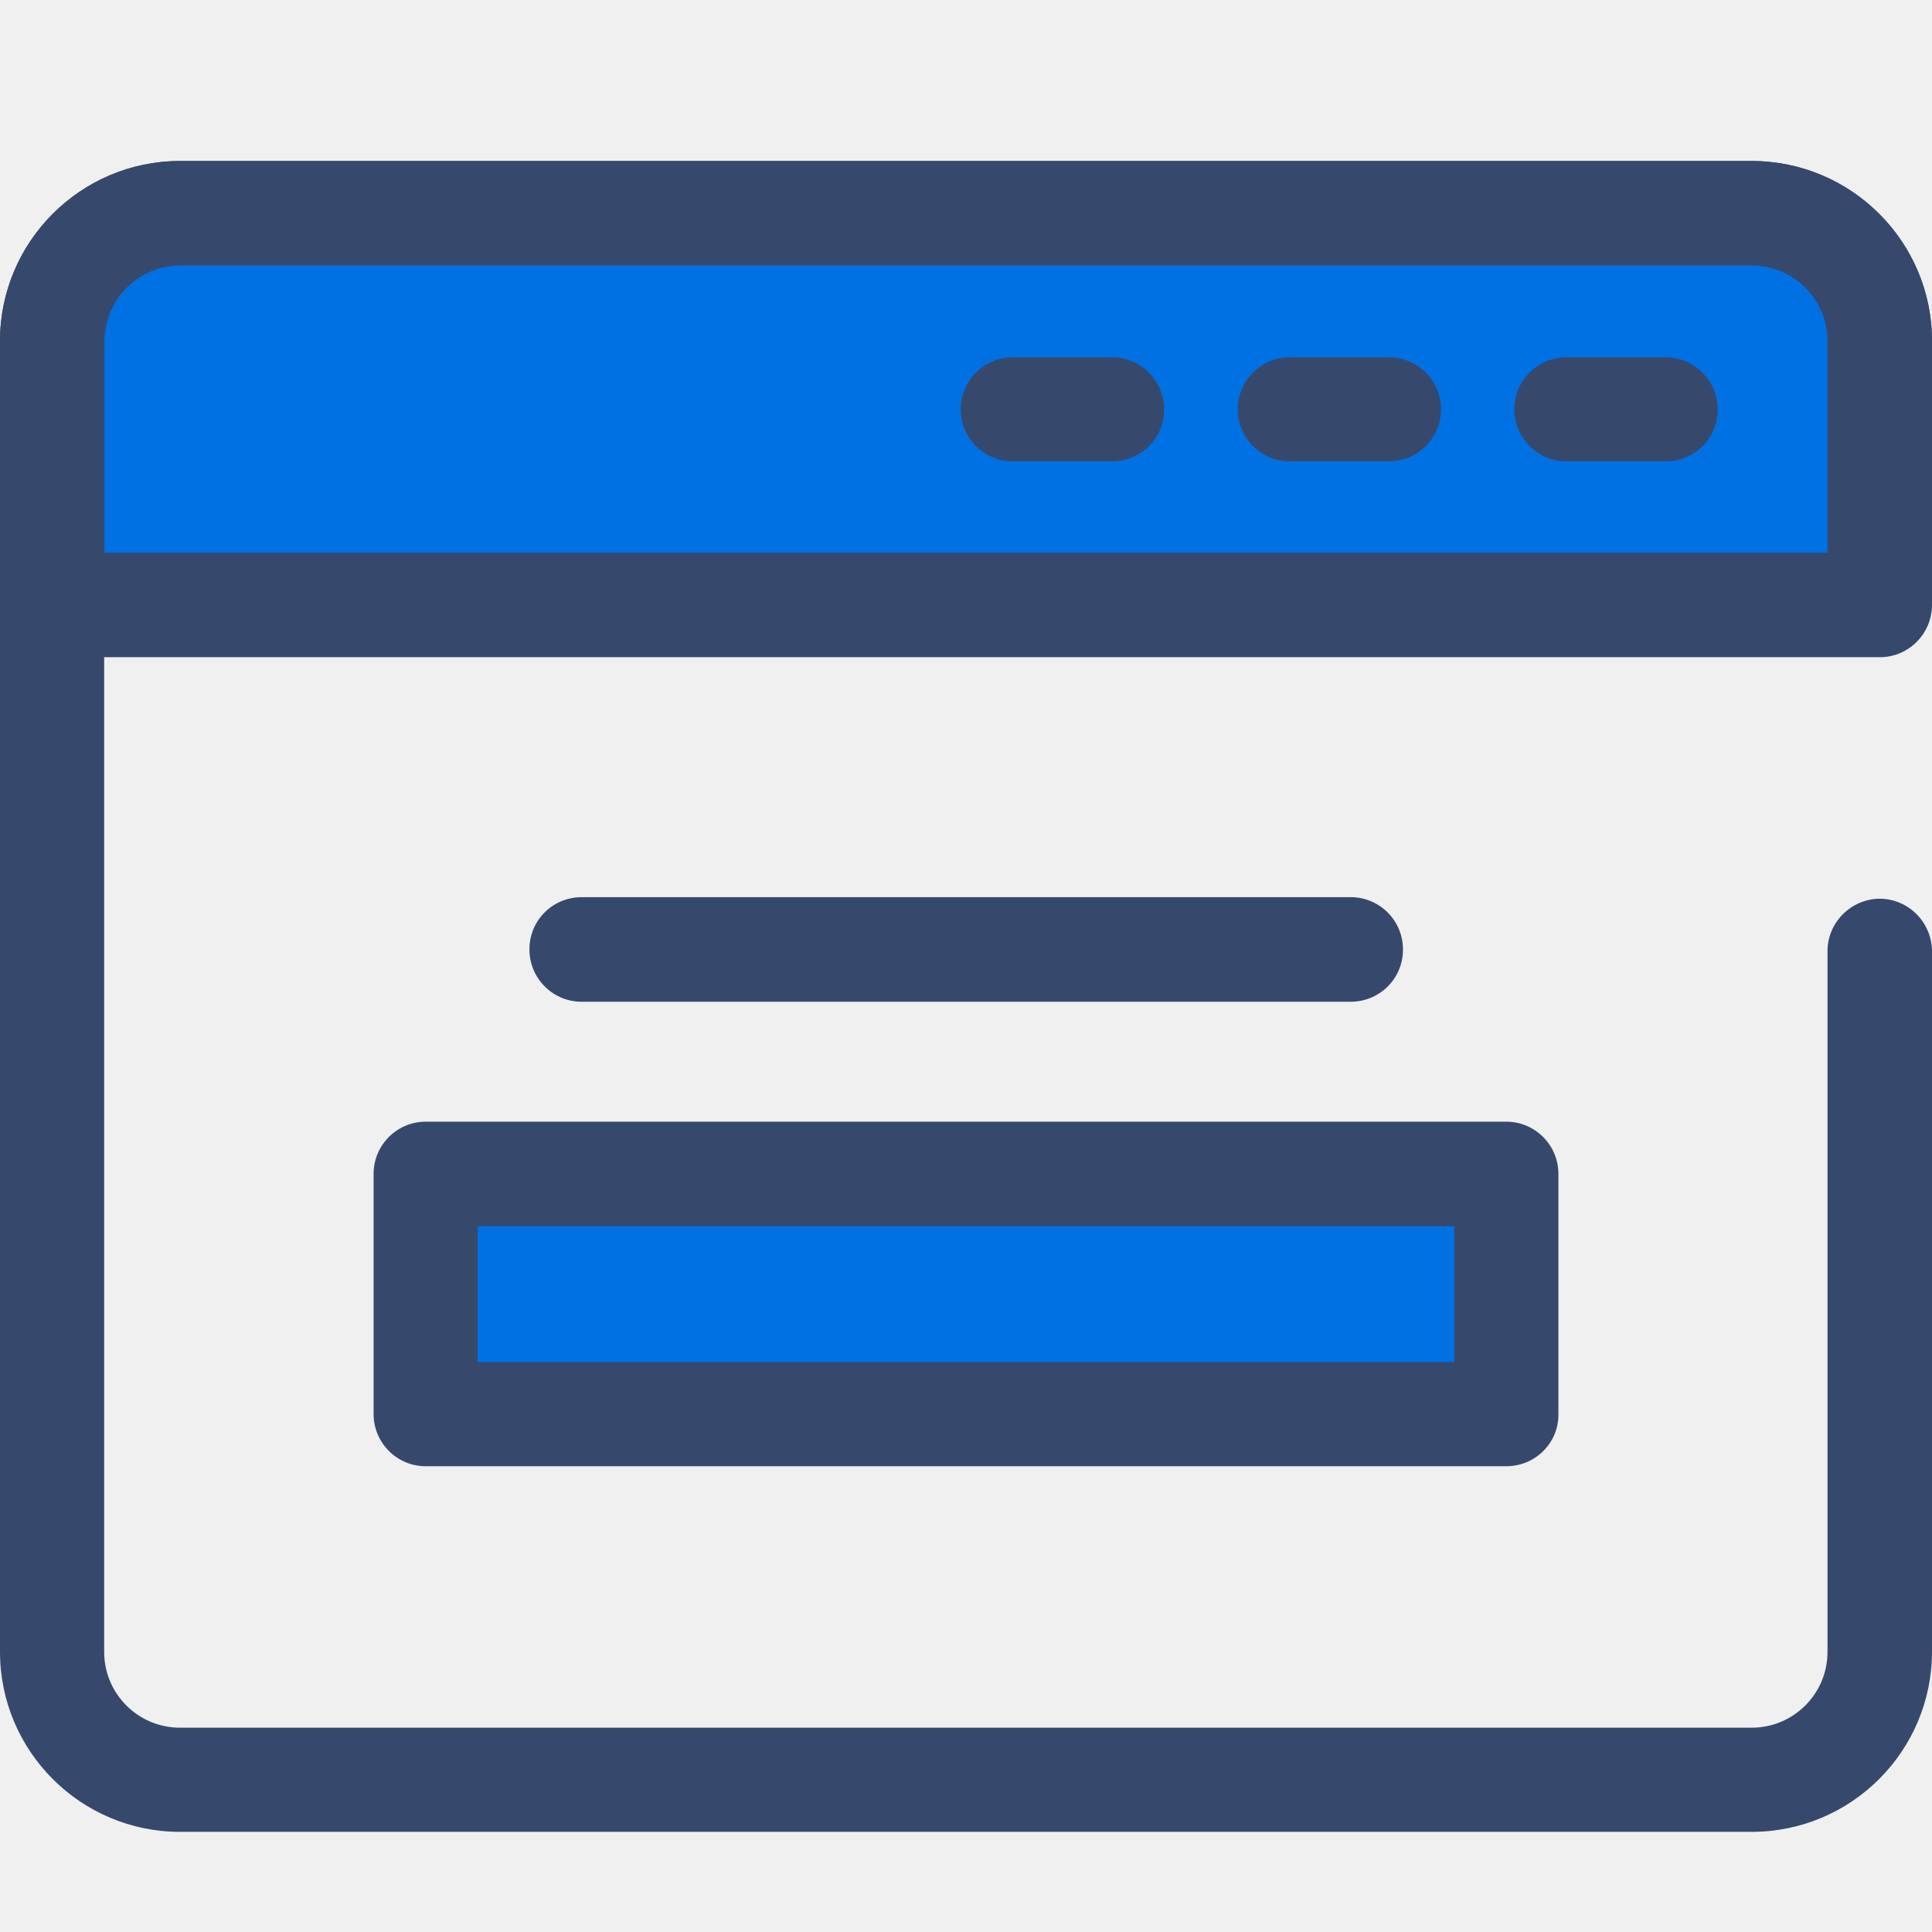
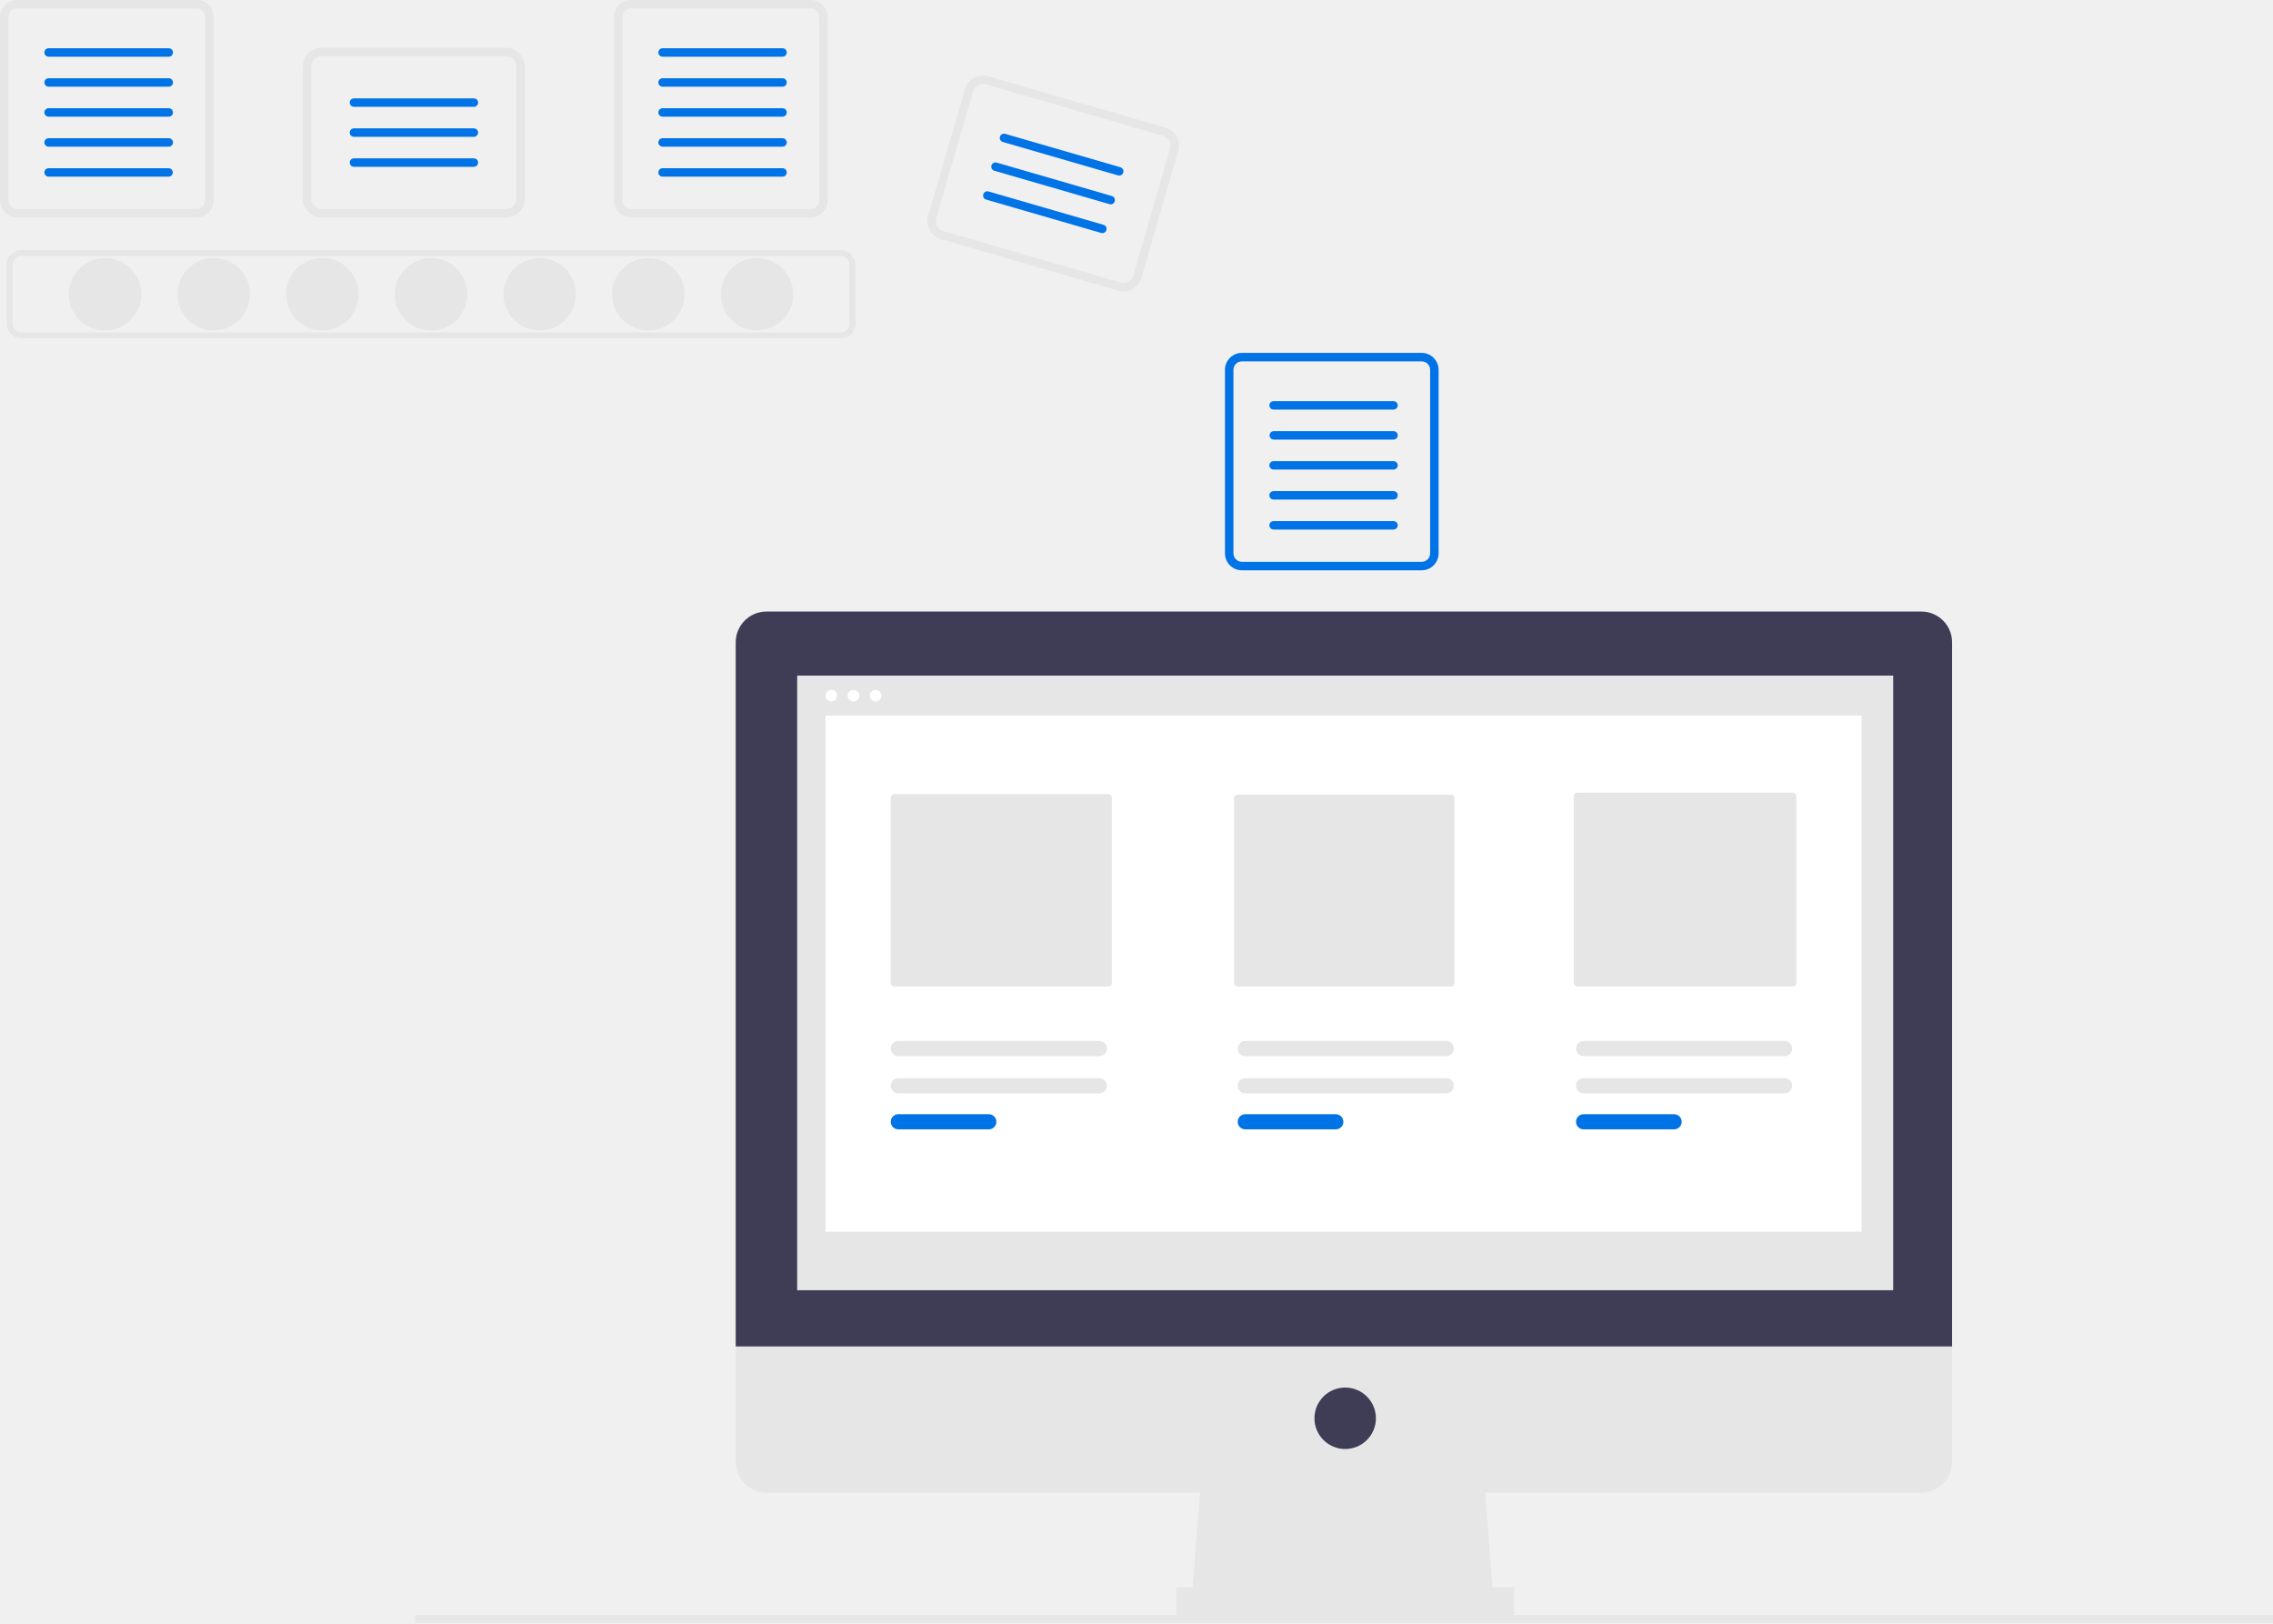
- <svg xmlns="http://www.w3.org/2000/svg" width="24" height="24" viewBox="0 0 24 24" fill="none">
-   <g clip-path="url(#clip0_15_21)">
-     <path d="M21.759 22.756H2.236C1.003 22.756 0 21.753 0 20.52V4.236C0 3.003 1.003 2 2.236 2H21.759C22.997 2 24 3.003 24 4.236C24 4.592 23.709 4.883 23.353 4.888C22.997 4.888 22.706 4.597 22.702 4.241C22.702 3.72 22.28 3.303 21.759 3.298H2.236C1.716 3.298 1.298 3.72 1.294 4.241V20.52C1.294 21.041 1.716 21.462 2.236 21.462H21.759C22.28 21.462 22.702 21.041 22.702 20.52V11.816C22.702 11.459 22.992 11.169 23.348 11.164C23.705 11.164 23.995 11.455 24 11.811V20.516C24 21.753 22.997 22.756 21.759 22.756Z" fill="#36496D" />
-     <path d="M0.647 4.236V7.512H23.349V4.236C23.349 3.359 22.636 2.647 21.759 2.647H2.236C1.359 2.647 0.647 3.359 0.647 4.236Z" fill="#0071e3" />
-     <path d="M23.353 8.164H0.647C0.291 8.164 0 7.873 0 7.517V4.236C0 3.003 1.003 2 2.236 2H21.759C22.997 2 24 3.003 24 4.236V7.513C24 7.873 23.709 8.164 23.353 8.164ZM1.298 6.866H22.702V4.241C22.702 3.72 22.28 3.298 21.759 3.298H2.241C1.72 3.298 1.303 3.72 1.298 4.236V6.866V6.866Z" fill="#36496D" />
-     <path d="M13.814 5.731H12.581C12.225 5.731 11.934 5.441 11.934 5.084C11.934 4.728 12.225 4.438 12.581 4.438H13.814C14.17 4.438 14.461 4.728 14.461 5.084C14.466 5.441 14.175 5.731 13.814 5.731ZM17.255 5.731H16.022C15.666 5.731 15.375 5.441 15.375 5.084C15.375 4.728 15.666 4.438 16.022 4.438H17.255C17.611 4.438 17.901 4.728 17.901 5.084C17.901 5.441 17.611 5.731 17.255 5.731ZM20.691 5.731H19.458C19.102 5.731 18.811 5.441 18.811 5.084C18.811 4.728 19.102 4.438 19.458 4.438H20.691C21.047 4.438 21.337 4.728 21.337 5.084C21.342 5.441 21.052 5.731 20.691 5.731Z" fill="#36496D" />
-     <path d="M5.288 14.586H18.713V17.567H5.288V14.586Z" fill="#0071e3" />
-     <path d="M18.712 18.214H5.287C4.931 18.214 4.641 17.923 4.641 17.567V14.581C4.641 14.225 4.931 13.934 5.287 13.934H18.712C19.069 13.934 19.359 14.225 19.359 14.581V17.567C19.364 17.923 19.073 18.214 18.712 18.214ZM5.934 16.92H18.066V15.233H5.934V16.92V16.92ZM16.758 12.444H7.242C6.886 12.453 6.586 12.172 6.577 11.811C6.567 11.45 6.848 11.155 7.209 11.145H16.762C17.119 11.136 17.419 11.417 17.428 11.778C17.438 12.139 17.156 12.434 16.795 12.444H16.758Z" fill="#36496D" />
-   </g>
-   <defs>
-     <clipPath id="clip0_15_21">
-       <rect width="24" height="20.756" fill="white" transform="translate(0 2)" />
-     </clipPath>
-   </defs>
+ <svg xmlns="http://www.w3.org/2000/svg" data-name="Layer 1" width="855.418" height="610.775" viewBox="0 0 855.418 610.775">
+   <circle cx="39.536" cy="110.727" r="13.631" fill="#e6e6e6" />
+   <circle cx="80.428" cy="110.727" r="13.631" fill="#e6e6e6" />
+   <circle cx="121.319" cy="110.727" r="13.631" fill="#e6e6e6" />
+   <circle cx="162.211" cy="110.727" r="13.631" fill="#e6e6e6" />
+   <circle cx="203.103" cy="110.727" r="13.631" fill="#e6e6e6" />
+   <circle cx="243.994" cy="110.727" r="13.631" fill="#e6e6e6" />
+   <circle cx="284.886" cy="110.727" r="13.631" fill="#e6e6e6" />
+   <path d="M488.674,271.938H180.329a5.553,5.553,0,0,1-5.547-5.547V244.287a5.553,5.553,0,0,1,5.547-5.547H488.674a5.553,5.553,0,0,1,5.547,5.547V266.391A5.553,5.553,0,0,1,488.674,271.938ZM180.329,240.959a3.332,3.332,0,0,0-3.328,3.328V266.391a3.332,3.332,0,0,0,3.328,3.328H488.674a3.332,3.332,0,0,0,3.328-3.328V244.287a3.332,3.332,0,0,0-3.328-3.328Z" transform="translate(-172.2908 -144.6123)" fill="#e6e6e6" />
+   <path d="M246.317,147.799a3.191,3.191,0,0,1,3.187,3.187V220.049a3.191,3.191,0,0,1-3.187,3.187h-67.652a3.191,3.191,0,0,1-3.187-3.187V150.986a3.191,3.191,0,0,1,3.187-3.187h67.652m0-3.187h-67.652a6.374,6.374,0,0,0-6.374,6.374V220.049a6.374,6.374,0,0,0,6.374,6.374h67.652a6.374,6.374,0,0,0,6.374-6.374V150.986a6.374,6.374,0,0,0-6.374-6.374Z" transform="translate(-172.2908 -144.6123)" fill="#e6e6e6" />
+   <path d="M235.765,165.953H190.628a1.594,1.594,0,1,1,0-3.187h45.137a1.594,1.594,0,1,1,0,3.187Z" transform="translate(-172.2908 -144.6123)" fill="#0073e6" />
+   <path d="M235.765,177.238H190.628a1.594,1.594,0,1,1,0-3.187h45.137a1.594,1.594,0,1,1,0,3.187Z" transform="translate(-172.2908 -144.6123)" fill="#0073e6" />
+   <path d="M235.765,188.521H190.628a1.594,1.594,0,1,1,0-3.187h45.137a1.594,1.594,0,1,1,0,3.187Z" transform="translate(-172.2908 -144.6123)" fill="#0073e6" />
+   <path d="M235.765,199.806H190.628a1.594,1.594,0,1,1,0-3.187h45.137a1.594,1.594,0,1,1,0,3.187Z" transform="translate(-172.2908 -144.6123)" fill="#0073e6" />
+   <path d="M235.765,211.091H190.628a1.594,1.594,0,1,1,0-3.187h45.137a1.594,1.594,0,0,1,0,3.187Z" transform="translate(-172.2908 -144.6123)" fill="#0073e6" />
+   <path d="M477.378,147.799a3.191,3.191,0,0,1,3.187,3.187V220.049a3.191,3.191,0,0,1-3.187,3.187h-67.652a3.191,3.191,0,0,1-3.187-3.187V150.986a3.191,3.191,0,0,1,3.187-3.187h67.652m0-3.187h-67.652a6.374,6.374,0,0,0-6.374,6.374V220.049a6.374,6.374,0,0,0,6.374,6.374h67.652a6.374,6.374,0,0,0,6.374-6.374V150.986a6.374,6.374,0,0,0-6.374-6.374Z" transform="translate(-172.2908 -144.6123)" fill="#e6e6e6" />
+   <path d="M466.826,165.953H421.689a1.594,1.594,0,1,1,0-3.187h45.137a1.594,1.594,0,0,1,0,3.187Z" transform="translate(-172.2908 -144.6123)" fill="#0073e6" />
+   <path d="M466.826,177.238H421.689a1.594,1.594,0,1,1,0-3.187h45.137a1.594,1.594,0,0,1,0,3.187Z" transform="translate(-172.2908 -144.6123)" fill="#0073e6" />
+   <path d="M466.826,188.521H421.689a1.594,1.594,0,1,1,0-3.187h45.137a1.594,1.594,0,0,1,0,3.187Z" transform="translate(-172.2908 -144.6123)" fill="#0073e6" />
+   <path d="M466.826,199.806H421.689a1.594,1.594,0,1,1,0-3.187h45.137a1.594,1.594,0,0,1,0,3.187Z" transform="translate(-172.2908 -144.6123)" fill="#0073e6" />
+   <path d="M466.826,211.091H421.689a1.594,1.594,0,1,1,0-3.187h45.137a1.594,1.594,0,0,1,0,3.187Z" transform="translate(-172.2908 -144.6123)" fill="#0073e6" />
+   <path d="M707.317,280.591a3.191,3.191,0,0,1,3.187,3.187v69.063a3.191,3.191,0,0,1-3.187,3.187H639.665a3.191,3.191,0,0,1-3.187-3.187V283.778a3.191,3.191,0,0,1,3.187-3.187h67.652m0-3.187H639.665a6.374,6.374,0,0,0-6.374,6.374v69.063a6.374,6.374,0,0,0,6.374,6.374h67.652a6.374,6.374,0,0,0,6.374-6.374V283.778a6.374,6.374,0,0,0-6.374-6.374Z" transform="translate(-172.2908 -144.6123)" fill="#0073e6" />
+   <path d="M696.765,298.744H651.628a1.594,1.594,0,1,1,0-3.187h45.137a1.594,1.594,0,0,1,0,3.187Z" transform="translate(-172.2908 -144.6123)" fill="#0073e6" />
+   <path d="M696.765,310.029H651.628a1.594,1.594,0,0,1,0-3.187h45.137a1.594,1.594,0,0,1,0,3.187Z" transform="translate(-172.2908 -144.6123)" fill="#0073e6" />
+   <path d="M696.765,321.313H651.628a1.594,1.594,0,1,1,0-3.187h45.137a1.594,1.594,0,0,1,0,3.187Z" transform="translate(-172.2908 -144.6123)" fill="#0073e6" />
+   <path d="M696.765,332.597H651.628a1.594,1.594,0,1,1,0-3.187h45.137a1.594,1.594,0,0,1,0,3.187Z" transform="translate(-172.2908 -144.6123)" fill="#0073e6" />
+   <path d="M696.765,343.882H651.628a1.594,1.594,0,1,1,0-3.187h45.137a1.594,1.594,0,0,1,0,3.187Z" transform="translate(-172.2908 -144.6123)" fill="#0073e6" />
+   <path d="M362.733,226.423H293.309a7.09,7.09,0,0,1-7.081-7.081V169.665a7.09,7.09,0,0,1,7.081-7.082h69.423a7.09,7.09,0,0,1,7.082,7.082V219.342A7.09,7.09,0,0,1,362.733,226.423ZM293.309,165.77a3.899,3.899,0,0,0-3.894,3.895V219.342a3.899,3.899,0,0,0,3.894,3.894h69.423a3.899,3.899,0,0,0,3.895-3.894V169.665a3.9,3.9,0,0,0-3.895-3.895Z" transform="translate(-172.2908 -144.6123)" fill="#e6e6e6" />
+   <path d="M350.59,184.812H305.453a1.594,1.594,0,0,1,0-3.187H350.59a1.594,1.594,0,1,1,0,3.187Z" transform="translate(-172.2908 -144.6123)" fill="#0073e6" />
+   <path d="M350.59,196.097H305.453a1.594,1.594,0,0,1,0-3.187H350.59a1.594,1.594,0,1,1,0,3.187Z" transform="translate(-172.2908 -144.6123)" fill="#0073e6" />
+   <path d="M350.59,207.381H305.453a1.594,1.594,0,0,1,0-3.187H350.59a1.594,1.594,0,1,1,0,3.187Z" transform="translate(-172.2908 -144.6123)" fill="#0073e6" />
+   <path d="M593.091,253.95,526.415,234.614a7.09,7.09,0,0,1-4.829-8.774l13.836-47.711a7.09,7.09,0,0,1,8.774-4.83l66.676,19.336a7.09,7.09,0,0,1,4.829,8.774l-13.836,47.711A7.09,7.09,0,0,1,593.091,253.95Zm-49.783-77.589a3.899,3.899,0,0,0-4.825,2.656L524.647,226.728a3.899,3.899,0,0,0,2.656,4.825l66.676,19.336a3.899,3.899,0,0,0,4.826-2.655l13.836-47.711a3.9,3.9,0,0,0-2.656-4.826Z" transform="translate(-172.2908 -144.6123)" fill="#e6e6e6" />
+   <path d="M593.018,210.604l-43.351-12.572a1.594,1.594,0,0,1,.888-3.061L593.906,207.543a1.594,1.594,0,1,1-.888,3.061Z" transform="translate(-172.2908 -144.6123)" fill="#0073e6" />
+   <path d="M589.875,221.442,546.524,208.87a1.594,1.594,0,1,1,.888-3.061L590.763,218.381a1.594,1.594,0,0,1-.888,3.061Z" transform="translate(-172.2908 -144.6123)" fill="#0073e6" />
+   <path d="M586.732,232.28l-43.351-12.572a1.594,1.594,0,0,1,.888-3.061l43.351,12.572a1.594,1.594,0,0,1-.888,3.061Z" transform="translate(-172.2908 -144.6123)" fill="#0073e6" />
+   <rect x="156.106" y="607.775" width="699.312" height="3" fill="#e6e6e6" />
+   <polygon points="562.14 603.085 448.421 603.085 452.276 552.973 558.285 552.973 562.14 603.085" fill="#e6e6e6" />
+   <rect x="442.639" y="597.303" width="127.21" height="11.565" fill="#e6e6e6" />
+   <path d="M895.371,374.74H460.735a11.565,11.565,0,0,0-11.565,11.565h0V651.327H906.935V386.305a11.565,11.565,0,0,0-11.565-11.565Z" transform="translate(-172.2908 -144.6123)" fill="#3f3d56" />
+   <path d="M449.171,651.327v43.367a11.565,11.565,0,0,0,11.565,11.565H895.371a11.565,11.565,0,0,0,11.565-11.565h0V651.327Z" transform="translate(-172.2908 -144.6123)" fill="#e6e6e6" />
+   <rect x="300.009" y="254.221" width="412.47" height="231.292" fill="#e6e6e6" />
+   <circle cx="506.244" cy="533.698" r="11.565" fill="#3f3d56" />
+   <circle cx="312.87" cy="261.795" r="2.195" fill="#fff" />
+   <circle cx="321.2" cy="261.795" r="2.195" fill="#fff" />
+   <circle cx="329.531" cy="261.795" r="2.195" fill="#fff" />
+   <rect x="310.675" y="269.253" width="389.916" height="194.247" fill="#fff" />
+   <path d="M508.885,443.411a1.38,1.38,0,0,0-1.378,1.378v69.676a1.38,1.38,0,0,0,1.378,1.378H589.349a1.38,1.38,0,0,0,1.378-1.378V444.79a1.38,1.38,0,0,0-1.378-1.378Z" transform="translate(-172.2908 -144.6123)" fill="#e6e6e6" />
+   <path d="M638.081,443.635a1.38,1.38,0,0,0-1.379,1.378v69.452a1.38,1.38,0,0,0,1.379,1.378h80.208a1.38,1.38,0,0,0,1.378-1.378V445.014a1.38,1.38,0,0,0-1.378-1.378Z" transform="translate(-172.2908 -144.6123)" fill="#e6e6e6" />
+   <path d="M765.922,442.907a1.38,1.38,0,0,0-1.378,1.378v70.18a1.38,1.38,0,0,0,1.378,1.378h81.042a1.38,1.38,0,0,0,1.378-1.378V444.286a1.38,1.38,0,0,0-1.378-1.378Z" transform="translate(-172.2908 -144.6123)" fill="#e6e6e6" />
+   <path d="M510.356,550.333a2.85,2.85,0,0,0,0,5.7h75.652a2.85,2.85,0,0,0,0-5.7Z" transform="translate(-172.2908 -144.6123)" fill="#e6e6e6" />
+   <path d="M510.356,563.889a2.85,2.85,0,0,0,0,5.7h34.062a2.85,2.85,0,0,0,0-5.7Z" transform="translate(-172.2908 -144.6123)" fill="#0073e6" />
+   <path d="M640.94,550.333a2.85,2.85,0,0,0,0,5.7h75.652a2.85,2.85,0,0,0,0-5.7Z" transform="translate(-172.2908 -144.6123)" fill="#e6e6e6" />
+   <path d="M640.94,563.889a2.85,2.85,0,0,0,0,5.7h34.062a2.85,2.85,0,0,0,0-5.7Z" transform="translate(-172.2908 -144.6123)" fill="#0073e6" />
+   <path d="M768.26,550.333a2.85,2.85,0,0,0,0,5.7h75.652a2.85,2.85,0,0,0,0-5.7Z" transform="translate(-172.2908 -144.6123)" fill="#e6e6e6" />
+   <path d="M510.356,536.333a2.85,2.85,0,0,0,0,5.7h75.652a2.85,2.85,0,0,0,0-5.7Z" transform="translate(-172.2908 -144.6123)" fill="#e6e6e6" />
+   <path d="M640.94,536.333a2.85,2.85,0,0,0,0,5.7h75.652a2.85,2.85,0,0,0,0-5.7Z" transform="translate(-172.2908 -144.6123)" fill="#e6e6e6" />
+   <path d="M768.26,536.333a2.85,2.85,0,0,0,0,5.7h75.652a2.85,2.85,0,0,0,0-5.7Z" transform="translate(-172.2908 -144.6123)" fill="#e6e6e6" />
+   <path d="M768.26,563.889a2.85,2.85,0,0,0,0,5.7H802.322a2.85,2.85,0,0,0,0-5.7Z" transform="translate(-172.2908 -144.6123)" fill="#0073e6" />
</svg>
